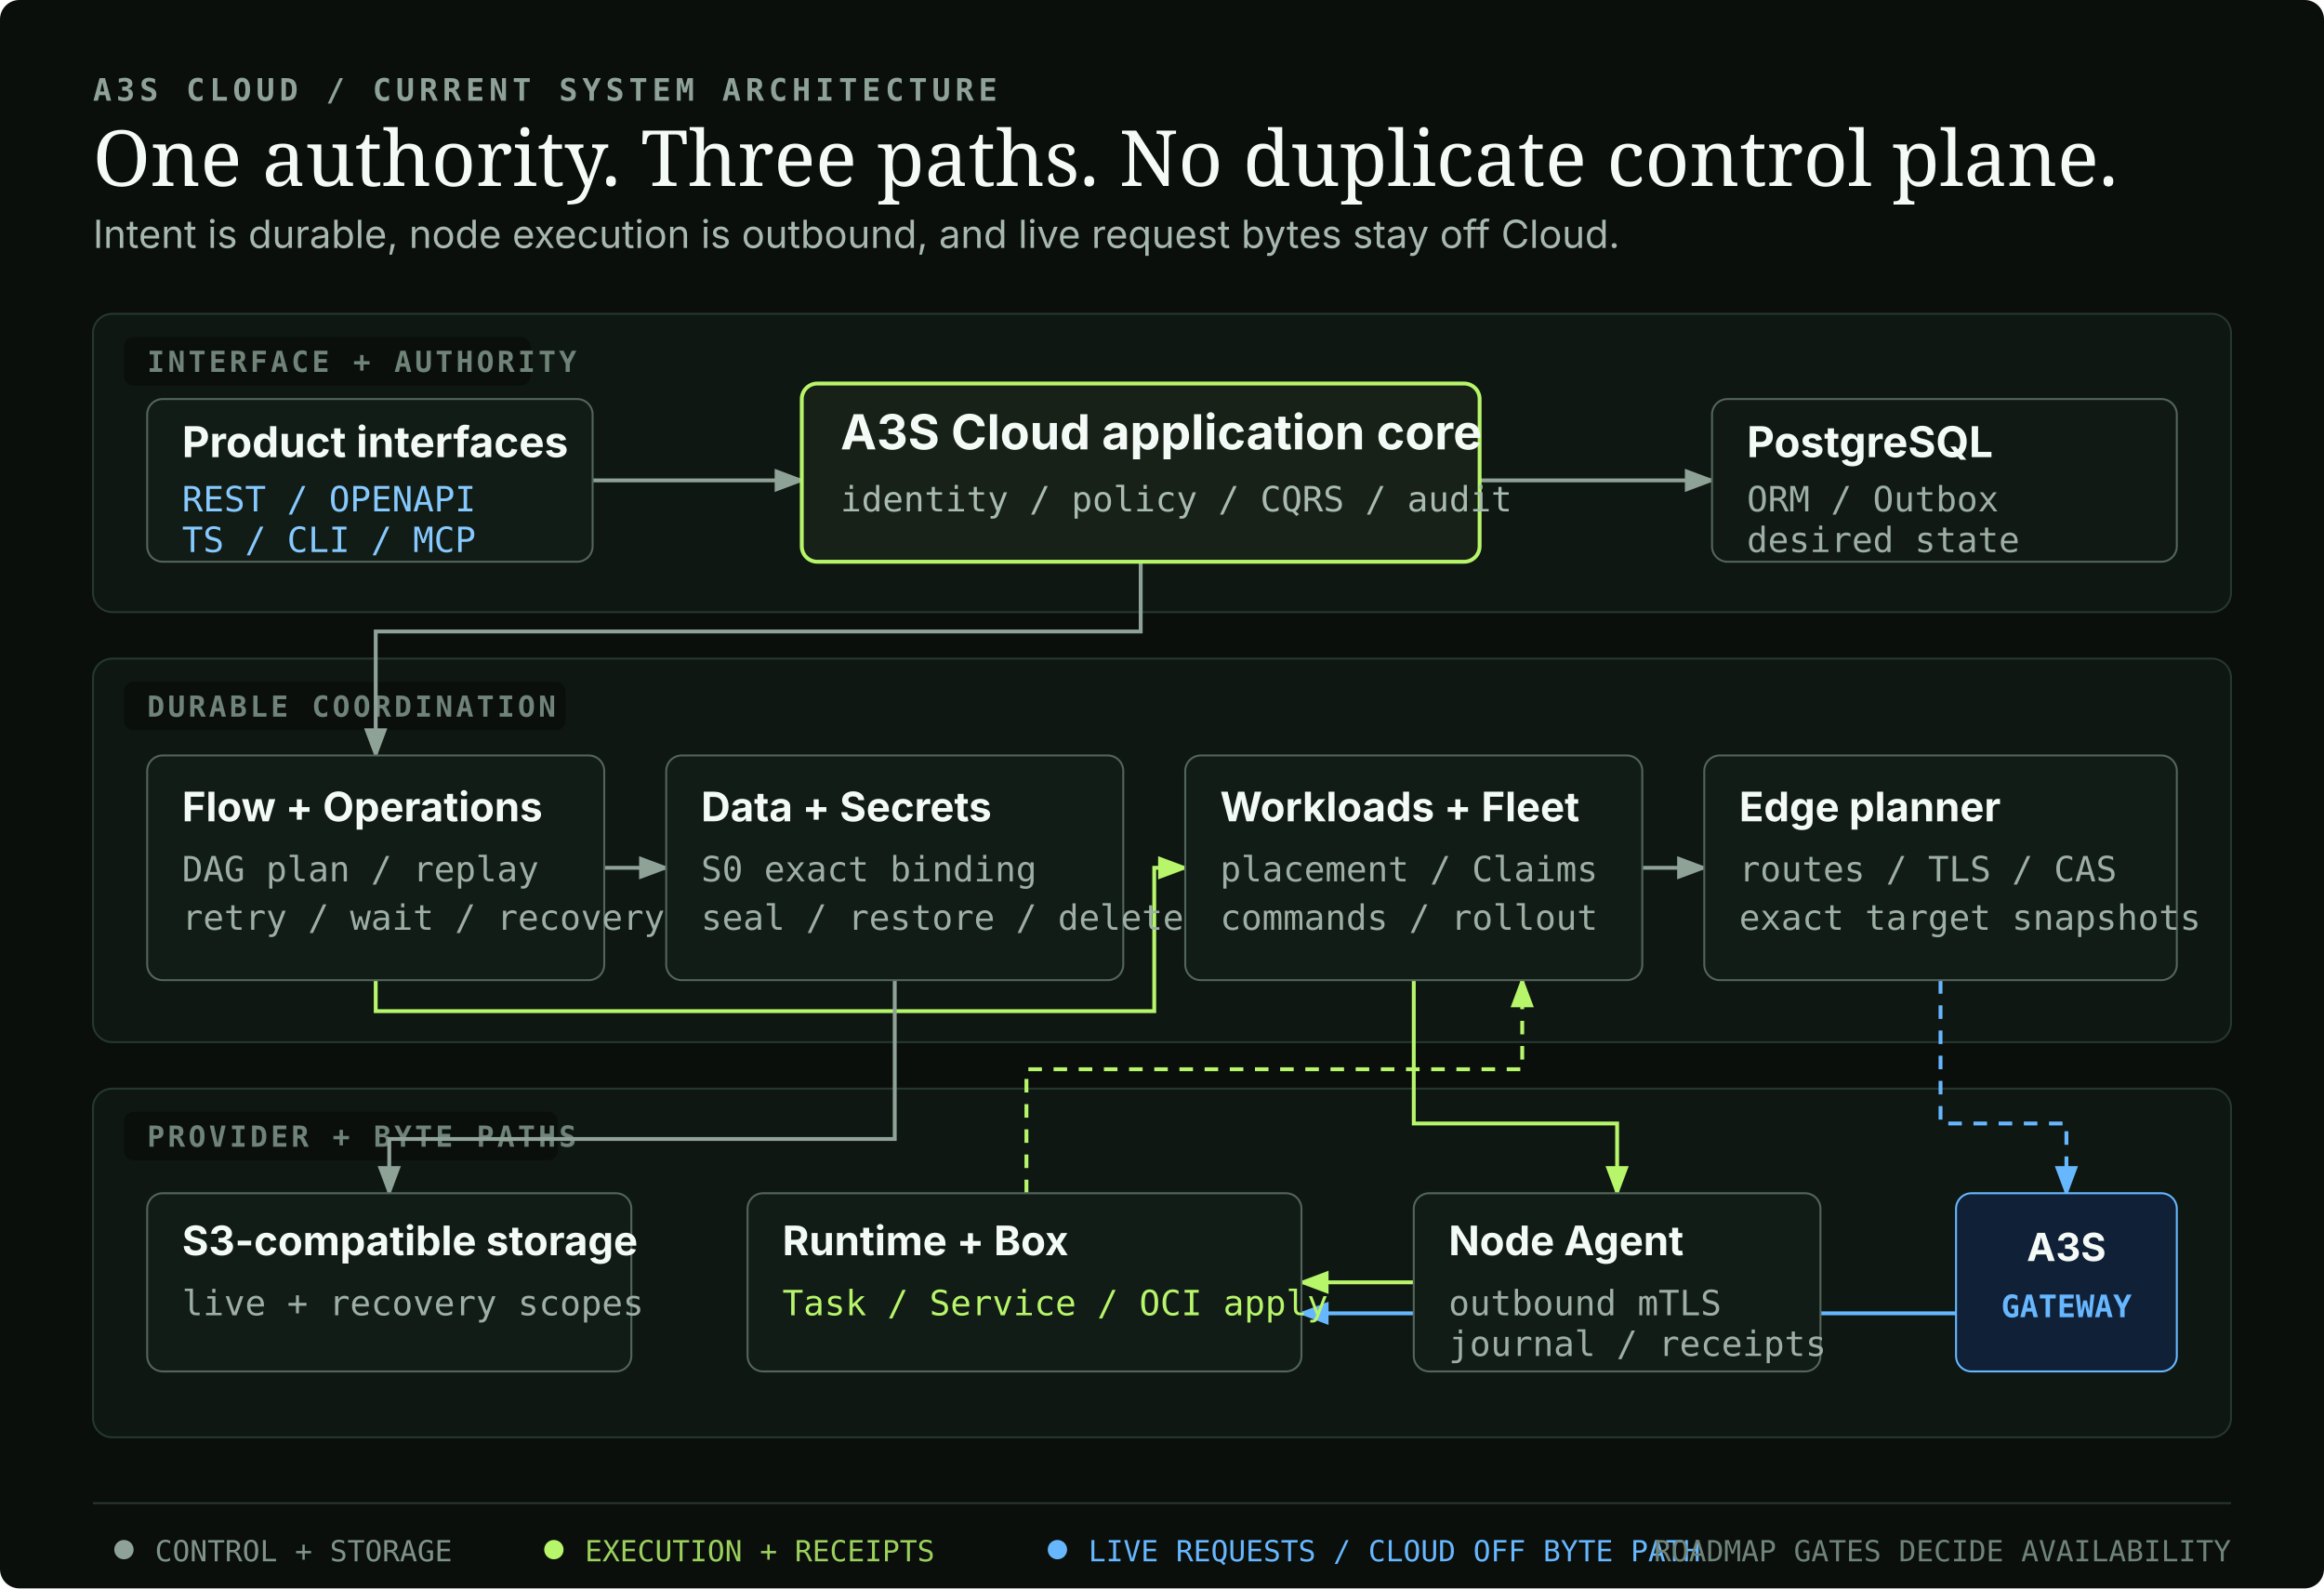
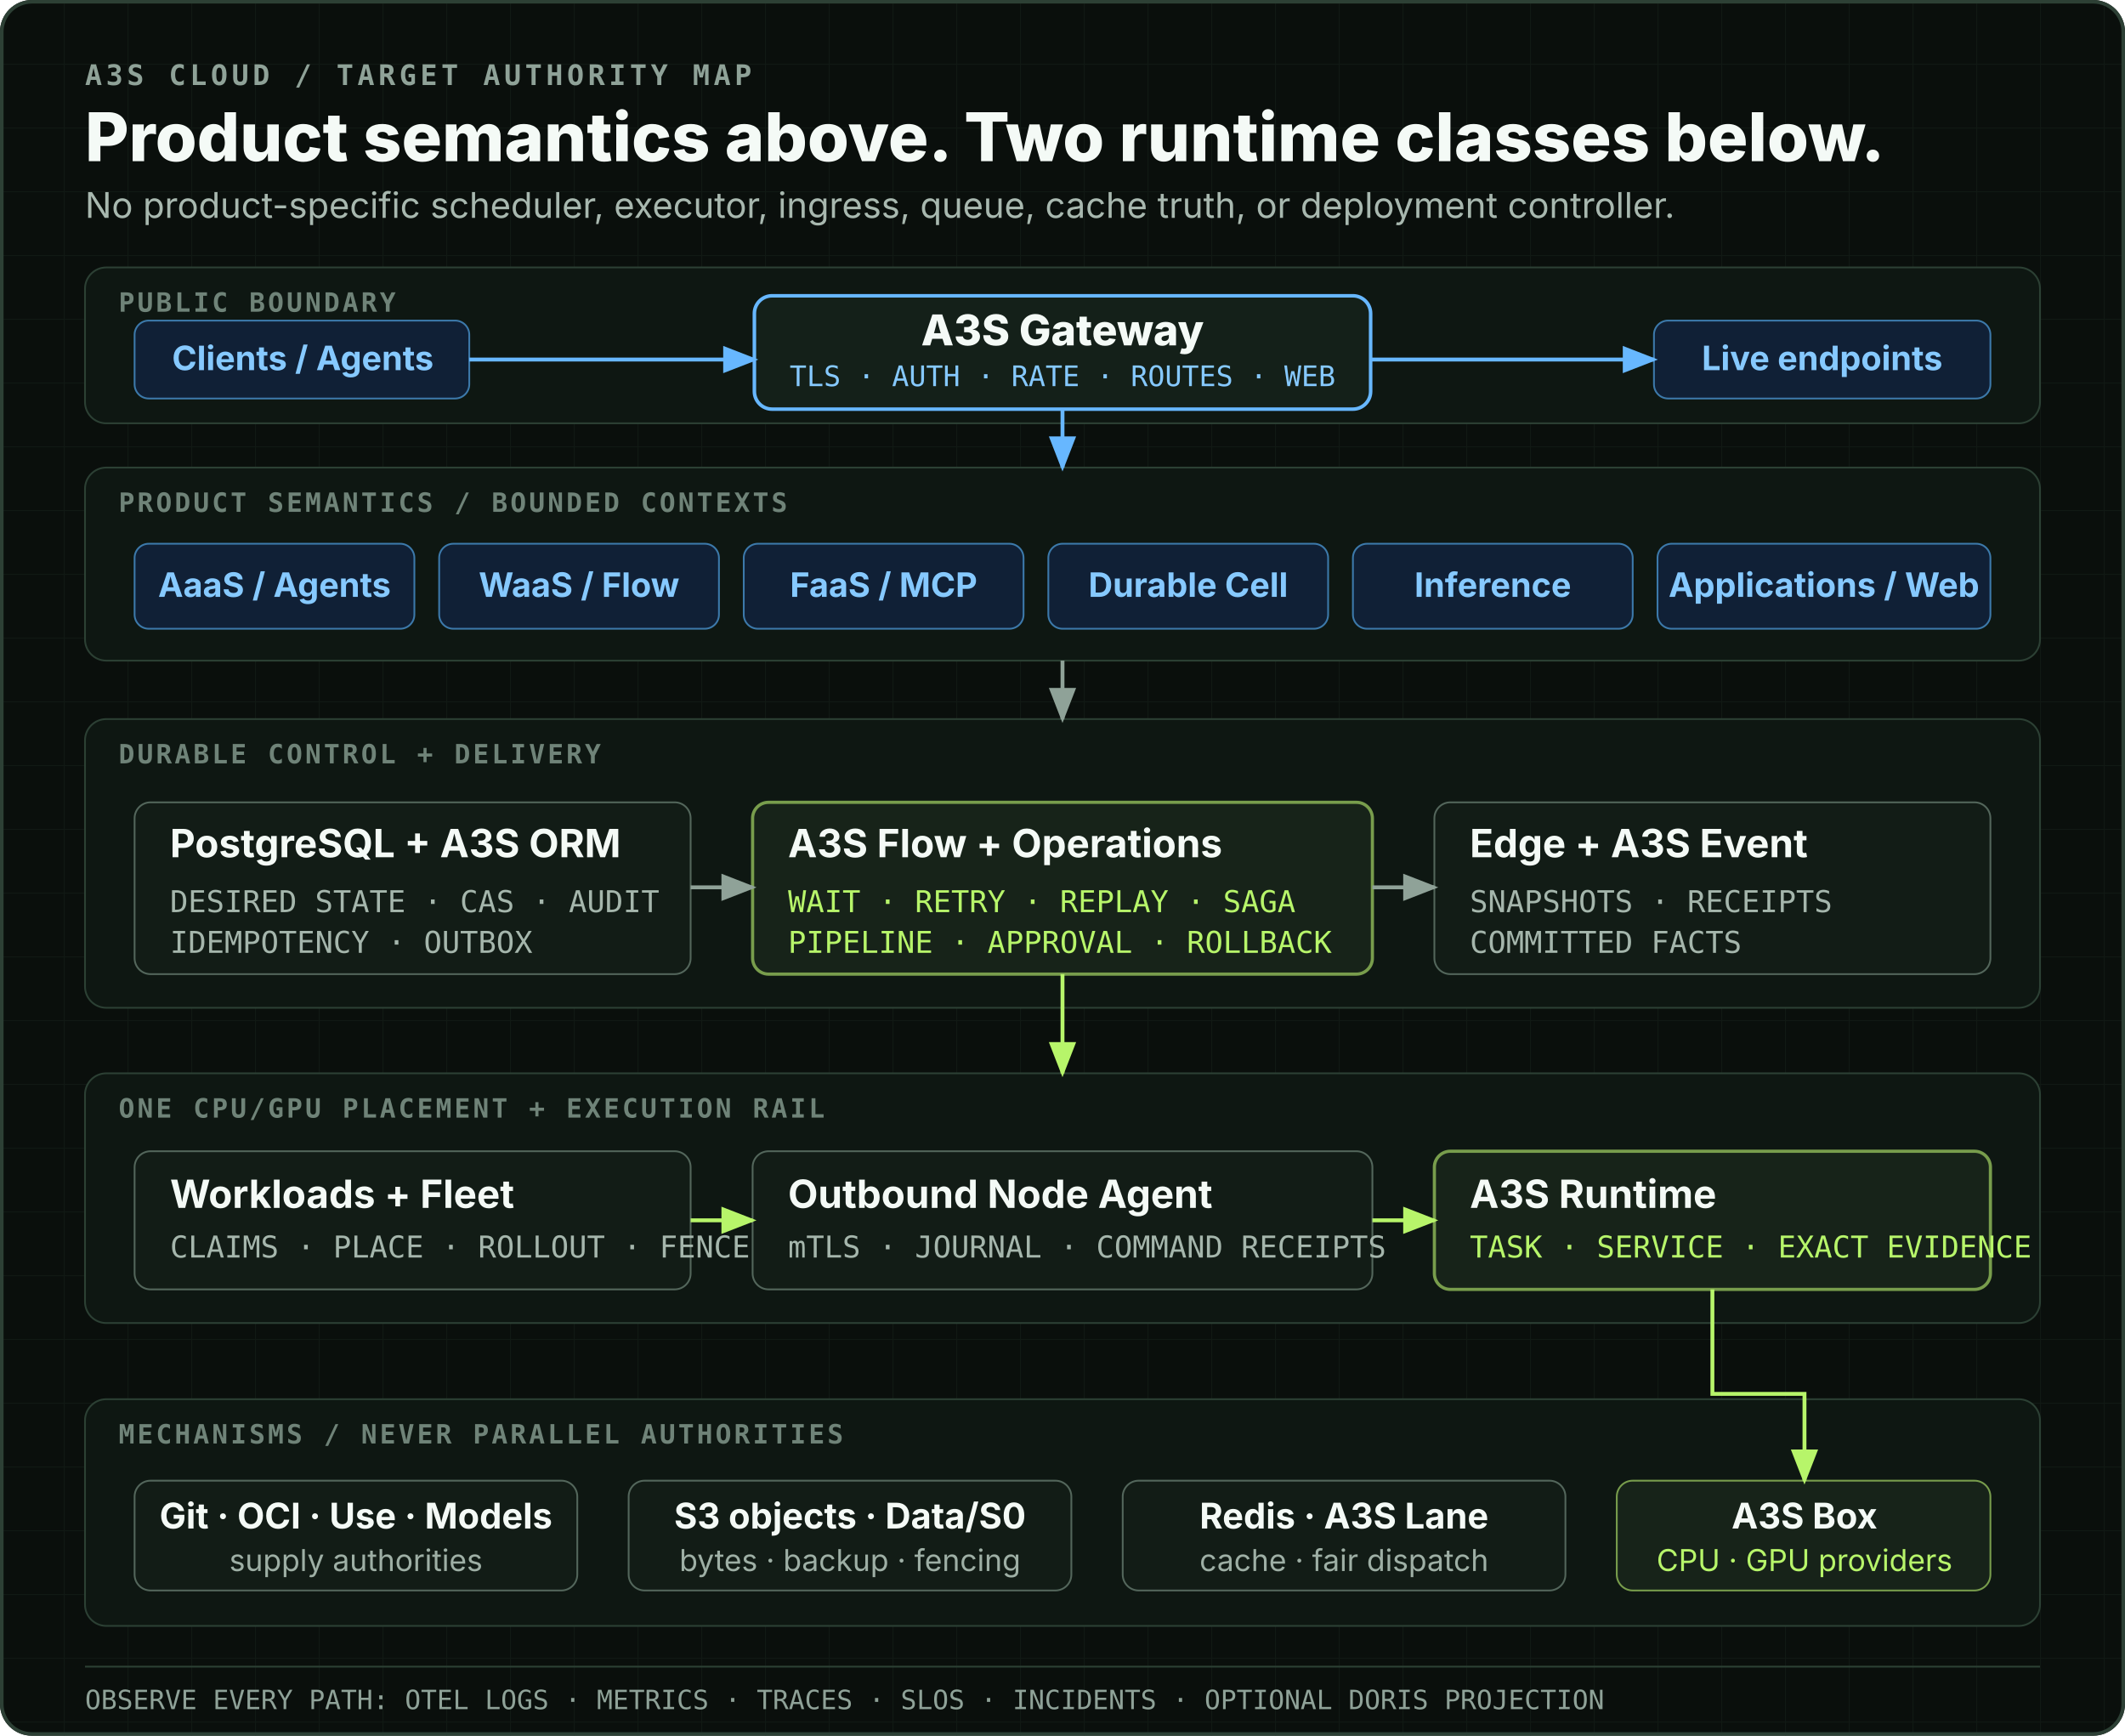
- <svg xmlns="http://www.w3.org/2000/svg" width="1200" height="820" viewBox="0 0 1200 820" role="img" aria-labelledby="title desc">
+ <svg xmlns="http://www.w3.org/2000/svg" width="1200" height="980" viewBox="0 0 1200 980" role="img" aria-labelledby="title desc">
  <defs>
-     <marker id="arrow" markerWidth="8" markerHeight="6" refX="7" refY="3" orient="auto">
-       <polygon points="0 0, 8 3, 0 6" fill="#8fa298" />
+     <marker id="arrow" markerWidth="9" markerHeight="7" refX="8" refY="3.5" orient="auto">
+       <polygon points="0 0,9 3.5,0 7" fill="#8fa298" />
    </marker>
-     <marker id="arrow-accent" markerWidth="8" markerHeight="6" refX="7" refY="3" orient="auto">
-       <polygon points="0 0, 8 3, 0 6" fill="#b7f56a" />
+     <marker id="lime" markerWidth="9" markerHeight="7" refX="8" refY="3.5" orient="auto">
+       <polygon points="0 0,9 3.5,0 7" fill="#b7f56a" />
    </marker>
-     <marker id="arrow-link" markerWidth="8" markerHeight="6" refX="7" refY="3" orient="auto">
-       <polygon points="0 0, 8 3, 0 6" fill="#67b7ff" />
+     <marker id="blue" markerWidth="9" markerHeight="7" refX="8" refY="3.5" orient="auto">
+       <polygon points="0 0,9 3.5,0 7" fill="#67b7ff" />
    </marker>
+     <pattern id="grid" width="36" height="36" patternUnits="userSpaceOnUse">
+       <path d="M36 0H0V36" fill="none" stroke="#203027" stroke-width="1" opacity=".32" />
+     </pattern>
  </defs>
-   <rect width="1200" height="820" rx="10" fill="#0a0f0c" />
-   <text x="48" y="52" fill="#8fa298" font-family="ui-monospace, SFMono-Regular, Menlo, Consolas, monospace" font-size="16" font-weight="700" letter-spacing="2.4">A3S CLOUD / CURRENT SYSTEM ARCHITECTURE</text>
-   <text x="48" y="96" fill="#f4faf6" font-family="Georgia, Songti SC, serif" font-size="40">One authority. Three paths. No duplicate control plane.</text>
-   <text x="48" y="128" fill="#a8b8af" font-family="-apple-system, BlinkMacSystemFont, Segoe UI, PingFang SC, sans-serif" font-size="20">Intent is durable, node execution is outbound, and live request bytes stay off Cloud.</text>
-   <rect x="48" y="162" width="1104" height="154" rx="10" fill="#0e1712" stroke="#26382e" />
-   <rect x="64" y="174" width="210" height="25" rx="5" fill="#0a0f0c" />
-   <text x="76" y="192" fill="#6f8378" font-family="ui-monospace, SFMono-Regular, Menlo, Consolas, monospace" font-size="15" font-weight="700" letter-spacing="1.6">INTERFACE + AUTHORITY</text>
-   <rect x="48" y="340" width="1104" height="198" rx="10" fill="#0e1712" stroke="#26382e" />
-   <rect x="64" y="352" width="228" height="25" rx="5" fill="#0a0f0c" />
-   <text x="76" y="370" fill="#6f8378" font-family="ui-monospace, SFMono-Regular, Menlo, Consolas, monospace" font-size="15" font-weight="700" letter-spacing="1.6">DURABLE COORDINATION</text>
-   <rect x="48" y="562" width="1104" height="180" rx="10" fill="#0e1712" stroke="#26382e" />
-   <rect x="64" y="574" width="224" height="25" rx="5" fill="#0a0f0c" />
-   <text x="76" y="592" fill="#6f8378" font-family="ui-monospace, SFMono-Regular, Menlo, Consolas, monospace" font-size="15" font-weight="700" letter-spacing="1.6">PROVIDER + BYTE PATHS</text>
-   <path d="M306 248H414" fill="none" stroke="#8fa298" stroke-width="2" marker-end="url(#arrow)" />
-   <path d="M764 248H884" fill="none" stroke="#8fa298" stroke-width="2" marker-end="url(#arrow)" />
-   <path d="M589 290V326H194V390" fill="none" stroke="#8fa298" stroke-width="2" marker-end="url(#arrow)" />
-   <path d="M312 448H344" fill="none" stroke="#8fa298" stroke-width="2" marker-end="url(#arrow)" />
-   <path d="M194 506V522H596V448H612" fill="none" stroke="#b7f56a" stroke-width="2" marker-end="url(#arrow-accent)" />
-   <path d="M848 448H880" fill="none" stroke="#8fa298" stroke-width="2" marker-end="url(#arrow)" />
-   <path d="M462 506V588H201V616" fill="none" stroke="#8fa298" stroke-width="2" marker-end="url(#arrow)" />
-   <path d="M730 506V580H835V616" fill="none" stroke="#b7f56a" stroke-width="2" marker-end="url(#arrow-accent)" />
-   <path d="M730 662H672" fill="none" stroke="#b7f56a" stroke-width="2" marker-end="url(#arrow-accent)" />
-   <path d="M530 616V552H786V506" fill="none" stroke="#b7f56a" stroke-width="2" stroke-dasharray="7 6" marker-end="url(#arrow-accent)" />
-   <path d="M1002 506V580H1067V616" fill="none" stroke="#67b7ff" stroke-width="2" stroke-dasharray="7 6" marker-end="url(#arrow-link)" />
-   <path d="M1010 678H672" fill="none" stroke="#67b7ff" stroke-width="2" marker-end="url(#arrow-link)" />
-   <rect x="76" y="206" width="230" height="84" rx="8" fill="#121c16" stroke="#53665b" />
-   <text x="94" y="236" fill="#f4faf6" font-family="-apple-system, BlinkMacSystemFont, Segoe UI, PingFang SC, sans-serif" font-size="22" font-weight="700">Product interfaces</text>
-   <text x="94" y="264" fill="#86c9ff" font-family="ui-monospace, SFMono-Regular, Menlo, Consolas, monospace" font-size="18">REST / OPENAPI</text>
-   <text x="94" y="285" fill="#86c9ff" font-family="ui-monospace, SFMono-Regular, Menlo, Consolas, monospace" font-size="18">TS / CLI / MCP</text>
-   <rect x="414" y="198" width="350" height="92" rx="8" fill="#172118" stroke="#b7f56a" stroke-width="2" />
-   <text x="434" y="232" fill="#f4faf6" font-family="-apple-system, BlinkMacSystemFont, Segoe UI, PingFang SC, sans-serif" font-size="25" font-weight="700">A3S Cloud application core</text>
-   <text x="434" y="264" fill="#a9bbb0" font-family="ui-monospace, SFMono-Regular, Menlo, Consolas, monospace" font-size="18">identity / policy / CQRS / audit</text>
-   <rect x="884" y="206" width="240" height="84" rx="8" fill="#111914" stroke="#53665b" />
-   <text x="902" y="236" fill="#f4faf6" font-family="-apple-system, BlinkMacSystemFont, Segoe UI, PingFang SC, sans-serif" font-size="22" font-weight="700">PostgreSQL</text>
-   <text x="902" y="264" fill="#9dafa5" font-family="ui-monospace, SFMono-Regular, Menlo, Consolas, monospace" font-size="18">ORM / Outbox</text>
-   <text x="902" y="285" fill="#9dafa5" font-family="ui-monospace, SFMono-Regular, Menlo, Consolas, monospace" font-size="18">desired state</text>
-   <rect x="76" y="390" width="236" height="116" rx="8" fill="#121c16" stroke="#53665b" />
-   <text x="94" y="424" fill="#f4faf6" font-family="-apple-system, BlinkMacSystemFont, Segoe UI, PingFang SC, sans-serif" font-size="21" font-weight="700">Flow + Operations</text>
-   <text x="94" y="455" fill="#9dafa5" font-family="ui-monospace, SFMono-Regular, Menlo, Consolas, monospace" font-size="18">DAG plan / replay</text>
-   <text x="94" y="480" fill="#9dafa5" font-family="ui-monospace, SFMono-Regular, Menlo, Consolas, monospace" font-size="18">retry / wait / recovery</text>
-   <rect x="344" y="390" width="236" height="116" rx="8" fill="#121c16" stroke="#53665b" />
-   <text x="362" y="424" fill="#f4faf6" font-family="-apple-system, BlinkMacSystemFont, Segoe UI, PingFang SC, sans-serif" font-size="21" font-weight="700">Data + Secrets</text>
-   <text x="362" y="455" fill="#9dafa5" font-family="ui-monospace, SFMono-Regular, Menlo, Consolas, monospace" font-size="18">S0 exact binding</text>
-   <text x="362" y="480" fill="#9dafa5" font-family="ui-monospace, SFMono-Regular, Menlo, Consolas, monospace" font-size="18">seal / restore / delete</text>
-   <rect x="612" y="390" width="236" height="116" rx="8" fill="#121c16" stroke="#53665b" />
-   <text x="630" y="424" fill="#f4faf6" font-family="-apple-system, BlinkMacSystemFont, Segoe UI, PingFang SC, sans-serif" font-size="21" font-weight="700">Workloads + Fleet</text>
-   <text x="630" y="455" fill="#9dafa5" font-family="ui-monospace, SFMono-Regular, Menlo, Consolas, monospace" font-size="18">placement / Claims</text>
-   <text x="630" y="480" fill="#9dafa5" font-family="ui-monospace, SFMono-Regular, Menlo, Consolas, monospace" font-size="18">commands / rollout</text>
-   <rect x="880" y="390" width="244" height="116" rx="8" fill="#121c16" stroke="#53665b" />
-   <text x="898" y="424" fill="#f4faf6" font-family="-apple-system, BlinkMacSystemFont, Segoe UI, PingFang SC, sans-serif" font-size="21" font-weight="700">Edge planner</text>
-   <text x="898" y="455" fill="#9dafa5" font-family="ui-monospace, SFMono-Regular, Menlo, Consolas, monospace" font-size="18">routes / TLS / CAS</text>
-   <text x="898" y="480" fill="#9dafa5" font-family="ui-monospace, SFMono-Regular, Menlo, Consolas, monospace" font-size="18">exact target snapshots</text>
-   <rect x="76" y="616" width="250" height="92" rx="8" fill="#121c16" stroke="#53665b" />
-   <text x="94" y="648" fill="#f4faf6" font-family="-apple-system, BlinkMacSystemFont, Segoe UI, PingFang SC, sans-serif" font-size="21" font-weight="700">S3-compatible storage</text>
-   <text x="94" y="679" fill="#9dafa5" font-family="ui-monospace, SFMono-Regular, Menlo, Consolas, monospace" font-size="18">live + recovery scopes</text>
-   <rect x="386" y="616" width="286" height="92" rx="8" fill="#121c16" stroke="#53665b" />
-   <text x="404" y="648" fill="#f4faf6" font-family="-apple-system, BlinkMacSystemFont, Segoe UI, PingFang SC, sans-serif" font-size="21" font-weight="700">Runtime + Box</text>
-   <text x="404" y="679" fill="#b7f56a" font-family="ui-monospace, SFMono-Regular, Menlo, Consolas, monospace" font-size="18">Task / Service / OCI apply</text>
-   <rect x="730" y="616" width="210" height="92" rx="8" fill="#121c16" stroke="#53665b" />
-   <text x="748" y="648" fill="#f4faf6" font-family="-apple-system, BlinkMacSystemFont, Segoe UI, PingFang SC, sans-serif" font-size="21" font-weight="700">Node Agent</text>
-   <text x="748" y="679" fill="#9dafa5" font-family="ui-monospace, SFMono-Regular, Menlo, Consolas, monospace" font-size="18">outbound mTLS</text>
-   <text x="748" y="700" fill="#9dafa5" font-family="ui-monospace, SFMono-Regular, Menlo, Consolas, monospace" font-size="18">journal / receipts</text>
-   <rect x="1010" y="616" width="114" height="92" rx="8" fill="#102036" stroke="#67b7ff" />
-   <text x="1067" y="651" fill="#f4faf6" font-family="-apple-system, BlinkMacSystemFont, Segoe UI, PingFang SC, sans-serif" font-size="20" font-weight="700" text-anchor="middle">A3S</text>
-   <text x="1067" y="680" fill="#67b7ff" font-family="ui-monospace, SFMono-Regular, Menlo, Consolas, monospace" font-size="16" font-weight="700" text-anchor="middle">GATEWAY</text>
-   <line x1="48" y1="776" x2="1152" y2="776" stroke="#26382e" />
-   <circle cx="64" cy="800" r="5" fill="#8fa298" />
-   <text x="80" y="806" fill="#7f9288" font-family="ui-monospace, SFMono-Regular, Menlo, Consolas, monospace" font-size="15">CONTROL + STORAGE</text>
-   <circle cx="286" cy="800" r="5" fill="#b7f56a" />
-   <text x="302" y="806" fill="#9bd05d" font-family="ui-monospace, SFMono-Regular, Menlo, Consolas, monospace" font-size="15">EXECUTION + RECEIPTS</text>
-   <circle cx="546" cy="800" r="5" fill="#67b7ff" />
-   <text x="562" y="806" fill="#67b7ff" font-family="ui-monospace, SFMono-Regular, Menlo, Consolas, monospace" font-size="15">LIVE REQUESTS / CLOUD OFF BYTE PATH</text>
-   <text x="1152" y="806" fill="#6f8378" font-family="ui-monospace, SFMono-Regular, Menlo, Consolas, monospace" font-size="15" text-anchor="end">ROADMAP GATES DECIDE AVAILABILITY</text>
+   <rect width="1200" height="980" rx="18" fill="#0a0f0c" />
+   <rect width="1200" height="980" rx="18" fill="url(#grid)" />
+   <rect x="1" y="1" width="1198" height="978" rx="17" fill="none" stroke="#2d4035" stroke-width="2" />
+   <text x="48" y="48" fill="#8fa298" font-family="ui-monospace, SFMono-Regular, Menlo, Consolas, monospace" font-size="16" font-weight="700" letter-spacing="2.2">A3S CLOUD / TARGET AUTHORITY MAP</text>
+   <text x="48" y="91" fill="#f4faf6" font-family="ui-sans-serif, system-ui, -apple-system, Segoe UI, sans-serif" font-size="38" font-weight="760">Product semantics above. Two runtime classes below.</text>
+   <text x="48" y="123" fill="#a8b8af" font-family="ui-sans-serif, system-ui, -apple-system, Segoe UI, sans-serif" font-size="20">No product-specific scheduler, executor, ingress, queue, cache truth, or deployment controller.</text>
+   <rect x="48" y="151" width="1104" height="88" rx="12" fill="#0e1712" stroke="#2c4034" />
+   <text x="67" y="176" fill="#6f8378" font-family="ui-monospace, SFMono-Regular, Menlo, Consolas, monospace" font-size="15" font-weight="700" letter-spacing="1.5">PUBLIC BOUNDARY</text>
+   <rect x="76" y="181" width="189" height="44" rx="8" fill="#102036" stroke="#3c79aa" />
+   <text x="171" y="209" fill="#86c9ff" font-family="ui-sans-serif, system-ui, -apple-system, Segoe UI, sans-serif" font-size="19" font-weight="700" text-anchor="middle">Clients / Agents</text>
+   <rect x="426" y="167" width="348" height="64" rx="10" fill="#142019" stroke="#67b7ff" stroke-width="2" />
+   <text x="600" y="195" fill="#f4faf6" font-family="ui-sans-serif, system-ui, -apple-system, Segoe UI, sans-serif" font-size="24" font-weight="760" text-anchor="middle">A3S Gateway</text>
+   <text x="600" y="218" fill="#86c9ff" font-family="ui-monospace, SFMono-Regular, Menlo, Consolas, monospace" font-size="16" text-anchor="middle">TLS · AUTH · RATE · ROUTES · WEB</text>
+   <rect x="934" y="181" width="190" height="44" rx="8" fill="#102036" stroke="#3c79aa" />
+   <text x="1029" y="209" fill="#86c9ff" font-family="ui-sans-serif, system-ui, -apple-system, Segoe UI, sans-serif" font-size="19" font-weight="700" text-anchor="middle">Live endpoints</text>
+   <rect x="48" y="264" width="1104" height="109" rx="12" fill="#0e1712" stroke="#2c4034" />
+   <text x="67" y="289" fill="#6f8378" font-family="ui-monospace, SFMono-Regular, Menlo, Consolas, monospace" font-size="15" font-weight="700" letter-spacing="1.5">PRODUCT SEMANTICS / BOUNDED CONTEXTS</text>
+   <g font-family="ui-sans-serif, system-ui, -apple-system, Segoe UI, sans-serif" font-size="19" font-weight="700" text-anchor="middle">
+     <rect x="76" y="307" width="158" height="48" rx="8" fill="#102036" stroke="#3c79aa" />
+     <text x="155" y="337" fill="#86c9ff">AaaS / Agents</text>
+     <rect x="248" y="307" width="158" height="48" rx="8" fill="#102036" stroke="#3c79aa" />
+     <text x="327" y="337" fill="#86c9ff">WaaS / Flow</text>
+     <rect x="420" y="307" width="158" height="48" rx="8" fill="#102036" stroke="#3c79aa" />
+     <text x="499" y="337" fill="#86c9ff">FaaS / MCP</text>
+     <rect x="592" y="307" width="158" height="48" rx="8" fill="#102036" stroke="#3c79aa" />
+     <text x="671" y="337" fill="#86c9ff">Durable Cell</text>
+     <rect x="764" y="307" width="158" height="48" rx="8" fill="#102036" stroke="#3c79aa" />
+     <text x="843" y="337" fill="#86c9ff">Inference</text>
+     <rect x="936" y="307" width="188" height="48" rx="8" fill="#102036" stroke="#3c79aa" />
+     <text x="1030" y="337" fill="#86c9ff">Applications / Web</text>
+   </g>
+   <rect x="48" y="406" width="1104" height="163" rx="12" fill="#0e1712" stroke="#2c4034" />
+   <text x="67" y="431" fill="#6f8378" font-family="ui-monospace, SFMono-Regular, Menlo, Consolas, monospace" font-size="15" font-weight="700" letter-spacing="1.5">DURABLE CONTROL + DELIVERY</text>
+   <rect x="76" y="453" width="314" height="97" rx="9" fill="#121c16" stroke="#53665b" />
+   <text x="96" y="484" fill="#f4faf6" font-family="ui-sans-serif, system-ui, -apple-system, Segoe UI, sans-serif" font-size="22" font-weight="740">PostgreSQL + A3S ORM</text>
+   <text x="96" y="515" fill="#a5b6ac" font-family="ui-monospace, SFMono-Regular, Menlo, Consolas, monospace" font-size="17">DESIRED STATE · CAS · AUDIT</text>
+   <text x="96" y="538" fill="#a5b6ac" font-family="ui-monospace, SFMono-Regular, Menlo, Consolas, monospace" font-size="17">IDEMPOTENCY · OUTBOX</text>
+   <rect x="425" y="453" width="350" height="97" rx="9" fill="#172319" stroke="#789d4c" stroke-width="1.8" />
+   <text x="445" y="484" fill="#f4faf6" font-family="ui-sans-serif, system-ui, -apple-system, Segoe UI, sans-serif" font-size="22" font-weight="740">A3S Flow + Operations</text>
+   <text x="445" y="515" fill="#b7f56a" font-family="ui-monospace, SFMono-Regular, Menlo, Consolas, monospace" font-size="17">WAIT · RETRY · REPLAY · SAGA</text>
+   <text x="445" y="538" fill="#b7f56a" font-family="ui-monospace, SFMono-Regular, Menlo, Consolas, monospace" font-size="17">PIPELINE · APPROVAL · ROLLBACK</text>
+   <rect x="810" y="453" width="314" height="97" rx="9" fill="#121c16" stroke="#53665b" />
+   <text x="830" y="484" fill="#f4faf6" font-family="ui-sans-serif, system-ui, -apple-system, Segoe UI, sans-serif" font-size="22" font-weight="740">Edge + A3S Event</text>
+   <text x="830" y="515" fill="#a5b6ac" font-family="ui-monospace, SFMono-Regular, Menlo, Consolas, monospace" font-size="17">SNAPSHOTS · RECEIPTS</text>
+   <text x="830" y="538" fill="#a5b6ac" font-family="ui-monospace, SFMono-Regular, Menlo, Consolas, monospace" font-size="17">COMMITTED FACTS</text>
+   <rect x="48" y="606" width="1104" height="141" rx="12" fill="#0e1712" stroke="#2c4034" />
+   <text x="67" y="631" fill="#6f8378" font-family="ui-monospace, SFMono-Regular, Menlo, Consolas, monospace" font-size="15" font-weight="700" letter-spacing="1.5">ONE CPU/GPU PLACEMENT + EXECUTION RAIL</text>
+   <g font-family="ui-sans-serif, system-ui, -apple-system, Segoe UI, sans-serif">
+     <rect x="76" y="650" width="314" height="78" rx="9" fill="#121c16" stroke="#53665b" />
+     <text x="96" y="682" fill="#f4faf6" font-size="22" font-weight="740">Workloads + Fleet</text>
+     <text x="96" y="710" fill="#a5b6ac" font-family="ui-monospace, SFMono-Regular, Menlo, Consolas, monospace" font-size="17">CLAIMS · PLACE · ROLLOUT · FENCE</text>
+     <rect x="425" y="650" width="350" height="78" rx="9" fill="#121c16" stroke="#53665b" />
+     <text x="445" y="682" fill="#f4faf6" font-size="22" font-weight="740">Outbound Node Agent</text>
+     <text x="445" y="710" fill="#a5b6ac" font-family="ui-monospace, SFMono-Regular, Menlo, Consolas, monospace" font-size="17">mTLS · JOURNAL · COMMAND RECEIPTS</text>
+     <rect x="810" y="650" width="314" height="78" rx="9" fill="#172319" stroke="#789d4c" stroke-width="1.8" />
+     <text x="830" y="682" fill="#f4faf6" font-size="22" font-weight="740">A3S Runtime</text>
+     <text x="830" y="710" fill="#b7f56a" font-family="ui-monospace, SFMono-Regular, Menlo, Consolas, monospace" font-size="17">TASK · SERVICE · EXACT EVIDENCE</text>
+   </g>
+   <rect x="48" y="790" width="1104" height="128" rx="12" fill="#0e1712" stroke="#2c4034" />
+   <text x="67" y="815" fill="#6f8378" font-family="ui-monospace, SFMono-Regular, Menlo, Consolas, monospace" font-size="15" font-weight="700" letter-spacing="1.5">MECHANISMS / NEVER PARALLEL AUTHORITIES</text>
+   <g font-family="ui-sans-serif, system-ui, -apple-system, Segoe UI, sans-serif" text-anchor="middle">
+     <rect x="76" y="836" width="250" height="62" rx="9" fill="#121c16" stroke="#53665b" />
+     <text x="201" y="863" fill="#f4faf6" font-size="20" font-weight="740">Git · OCI · Use · Models</text>
+     <text x="201" y="887" fill="#9eafa5" font-size="17">supply authorities</text>
+     <rect x="355" y="836" width="250" height="62" rx="9" fill="#121c16" stroke="#53665b" />
+     <text x="480" y="863" fill="#f4faf6" font-size="20" font-weight="740">S3 objects · Data/S0</text>
+     <text x="480" y="887" fill="#9eafa5" font-size="17">bytes · backup · fencing</text>
+     <rect x="634" y="836" width="250" height="62" rx="9" fill="#121c16" stroke="#53665b" />
+     <text x="759" y="863" fill="#f4faf6" font-size="20" font-weight="740">Redis · A3S Lane</text>
+     <text x="759" y="887" fill="#9eafa5" font-size="17">cache · fair dispatch</text>
+     <rect x="913" y="836" width="211" height="62" rx="9" fill="#172319" stroke="#789d4c" />
+     <text x="1019" y="863" fill="#f4faf6" font-size="20" font-weight="740">A3S Box</text>
+     <text x="1019" y="887" fill="#b7f56a" font-size="17">CPU · GPU providers</text>
+   </g>
+   <path d="M265 203H426" fill="none" stroke="#67b7ff" stroke-width="2.2" marker-end="url(#blue)" />
+   <path d="M774 203H934" fill="none" stroke="#67b7ff" stroke-width="2.2" marker-end="url(#blue)" />
+   <path d="M600 231V264" fill="none" stroke="#67b7ff" stroke-width="2.2" marker-end="url(#blue)" />
+   <path d="M600 373V406" fill="none" stroke="#8fa298" stroke-width="2.2" marker-end="url(#arrow)" />
+   <path d="M390 501H425" fill="none" stroke="#8fa298" stroke-width="2.2" marker-end="url(#arrow)" />
+   <path d="M775 501H810" fill="none" stroke="#8fa298" stroke-width="2.2" marker-end="url(#arrow)" />
+   <path d="M600 550V606" fill="none" stroke="#b7f56a" stroke-width="2.2" marker-end="url(#lime)" />
+   <path d="M390 689H425" fill="none" stroke="#b7f56a" stroke-width="2.2" marker-end="url(#lime)" />
+   <path d="M775 689H810" fill="none" stroke="#b7f56a" stroke-width="2.2" marker-end="url(#lime)" />
+   <path d="M967 728V787H1019V836" fill="none" stroke="#b7f56a" stroke-width="2.2" marker-end="url(#lime)" />
+   <line x1="48" y1="941" x2="1152" y2="941" stroke="#2c4034" />
+   <text x="48" y="965" fill="#8fa298" font-family="ui-monospace, SFMono-Regular, Menlo, Consolas, monospace" font-size="15">OBSERVE EVERY PATH: OTEL LOGS · METRICS · TRACES · SLOS · INCIDENTS · OPTIONAL DORIS PROJECTION</text>
</svg>
